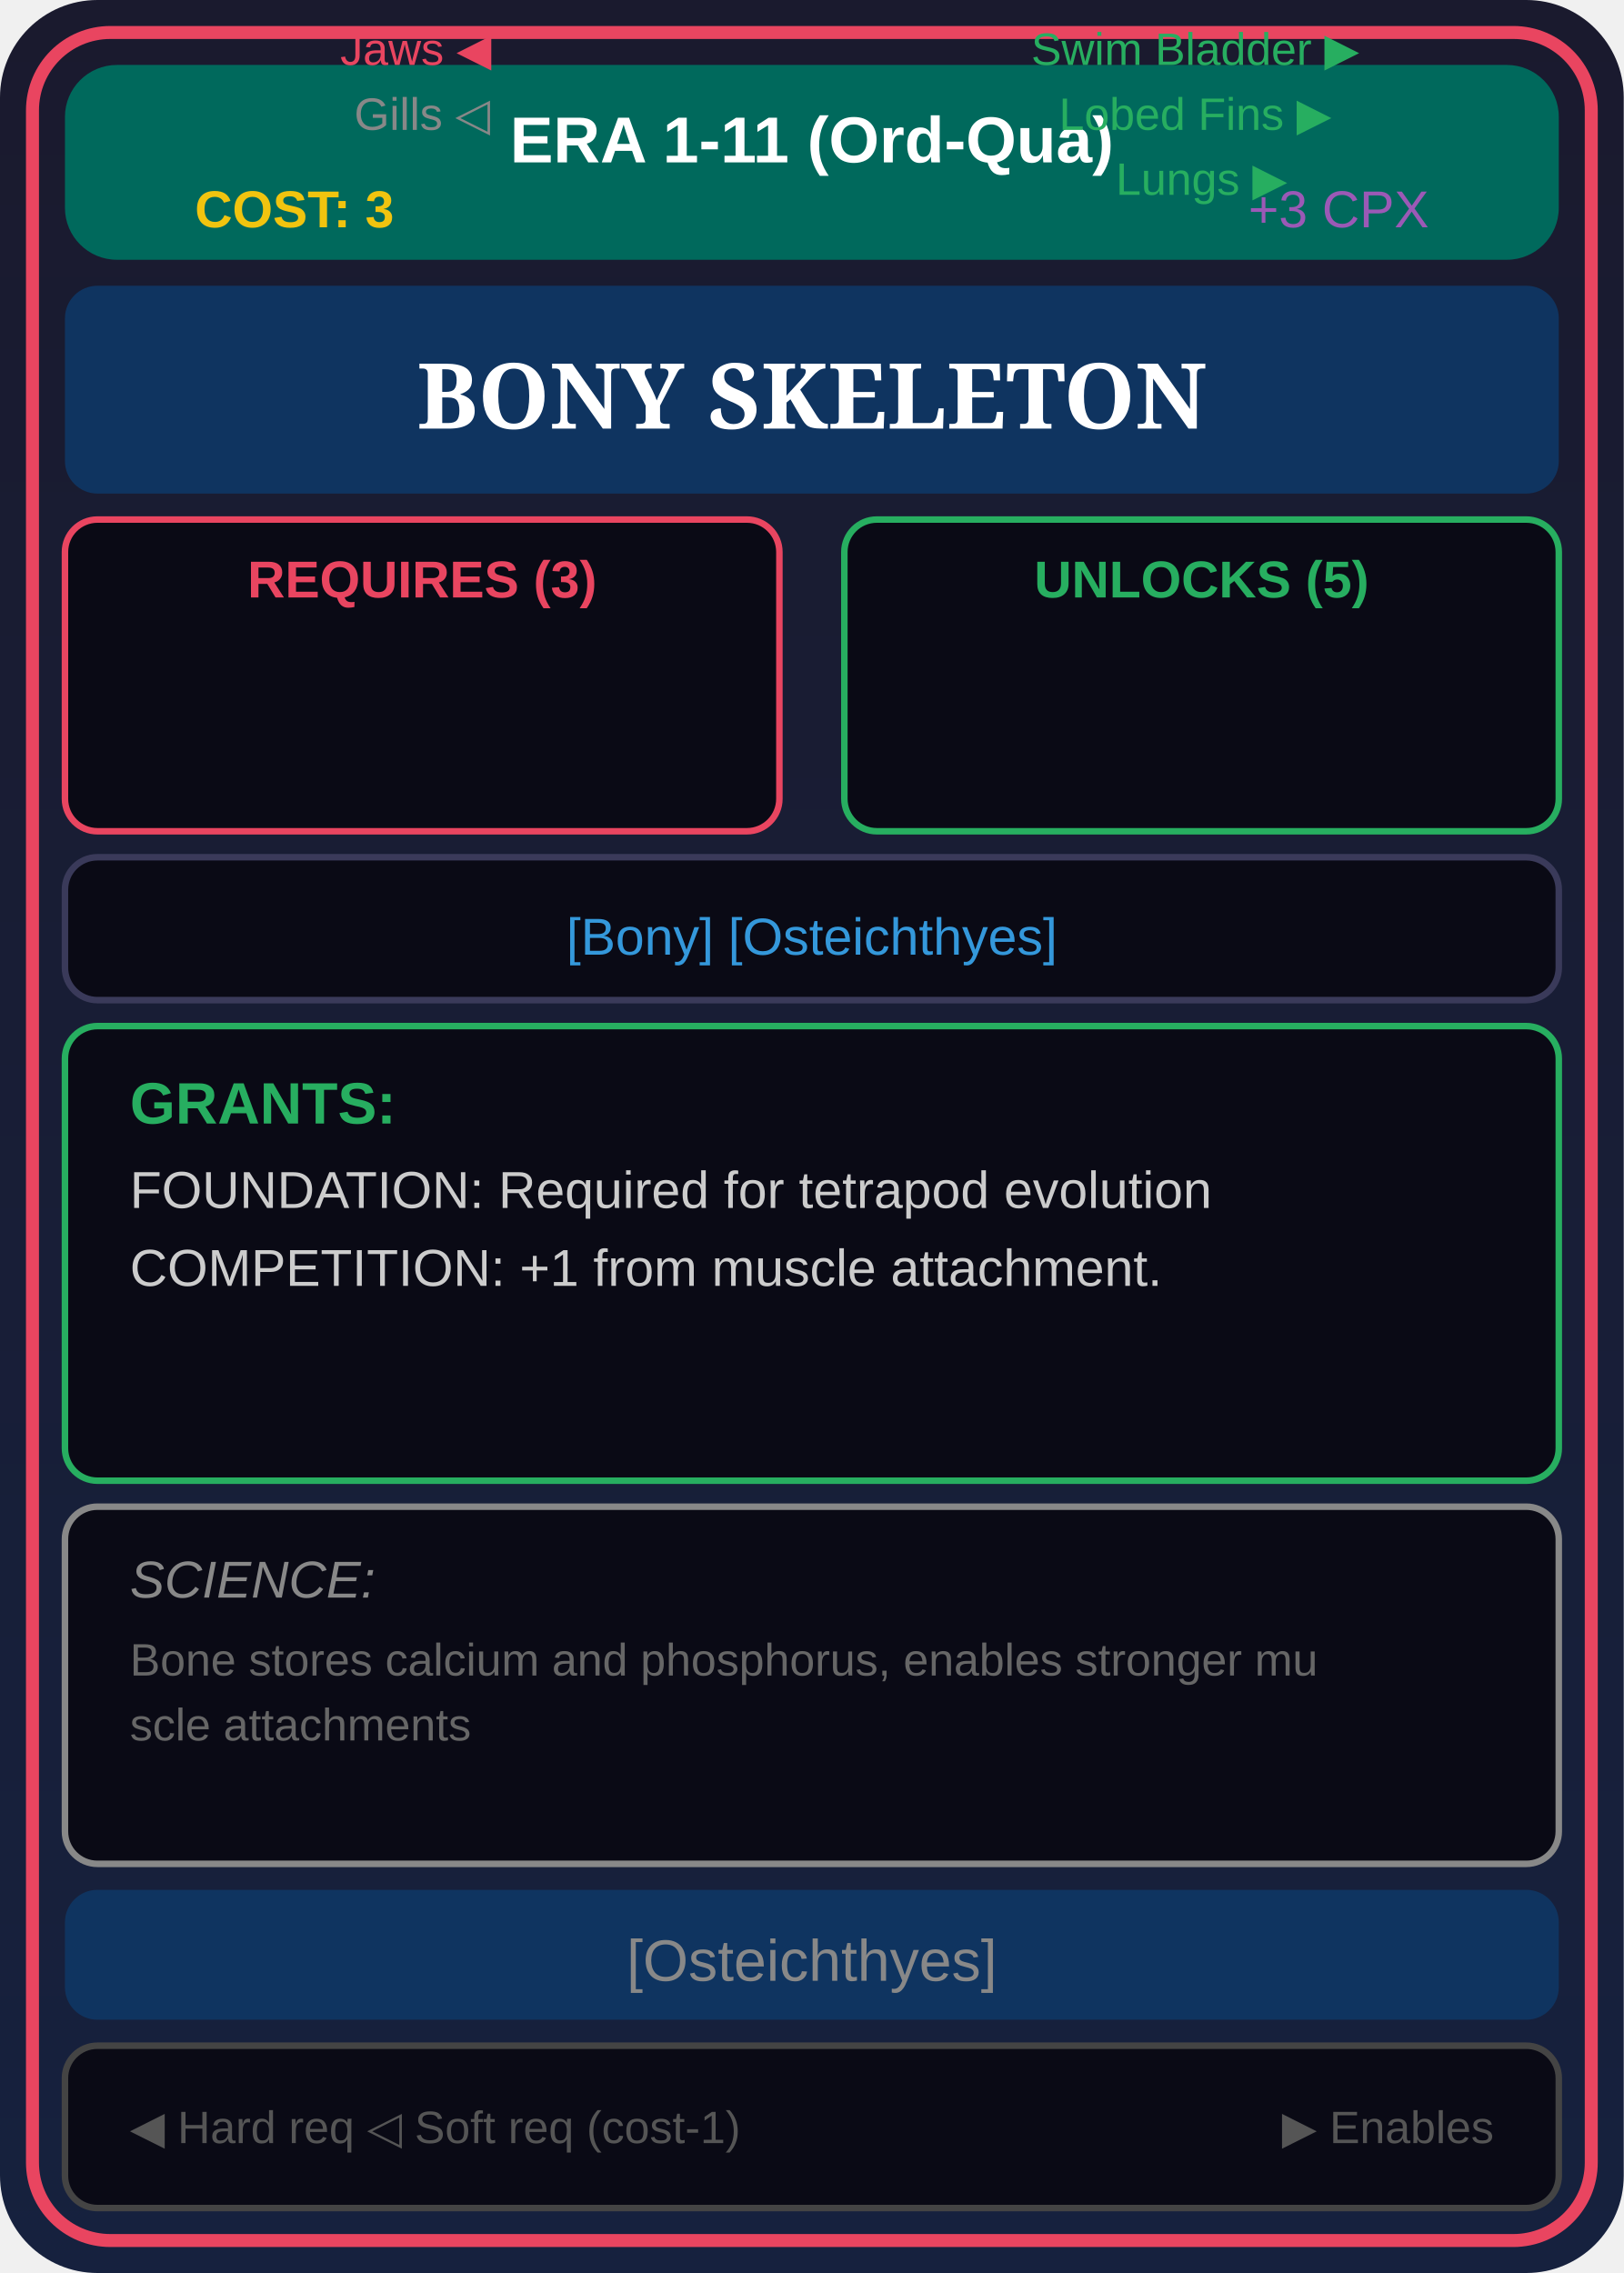
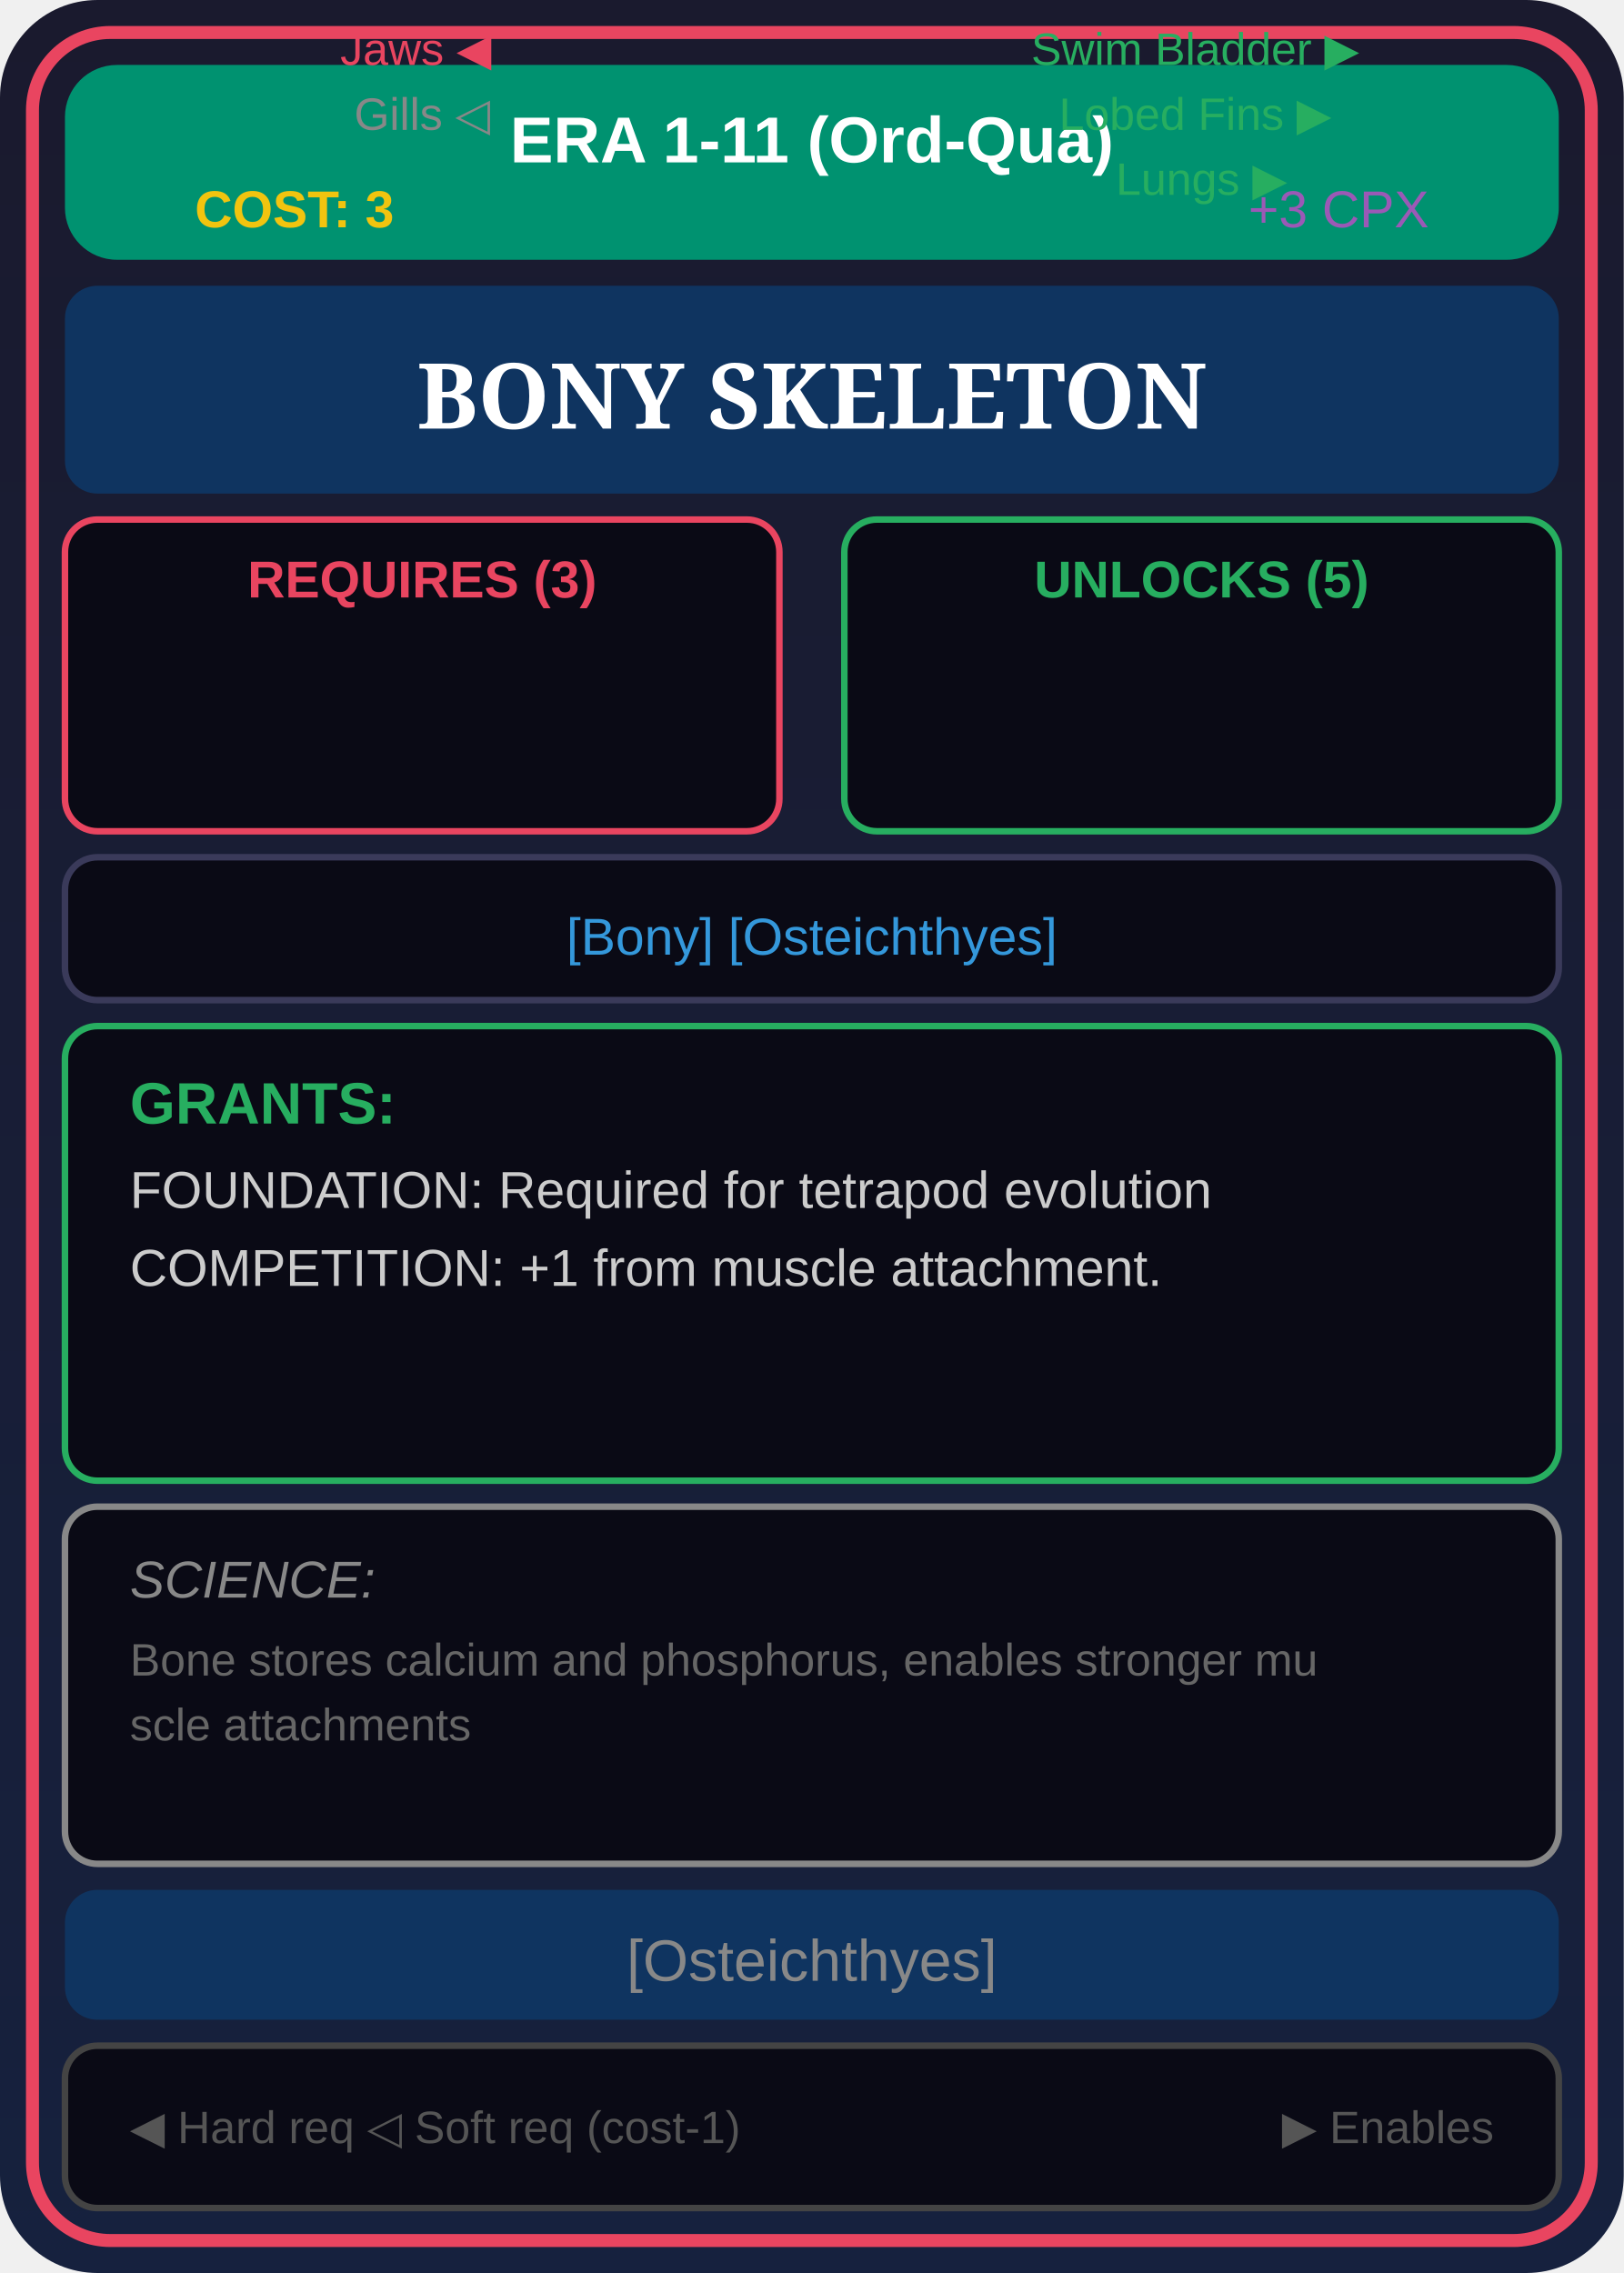
<svg xmlns="http://www.w3.org/2000/svg" viewBox="0 0 250 350" width="250" height="350">
  <defs>
    <linearGradient id="cardBg" x1="0%" y1="0%" x2="0%" y2="100%">
      <stop offset="0%" style="stop-color:#1a1a2e" />
      <stop offset="100%" style="stop-color:#16213e" />
    </linearGradient>
    <linearGradient id="eraGrad" x1="0%" y1="0%" x2="100%" y2="0%">
-       <stop offset="0%" style="stop-color:#00695c" />
-       <stop offset="100%" style="stop-color:#00695c" />
+       <stop offset="0%" style="stop-color:#009270" />
+       <stop offset="100%" style="stop-color:#009270" />
    </linearGradient>
  </defs>
  <rect width="250" height="350" fill="url(#cardBg)" rx="15" />
  <rect x="5" y="5" width="240" height="340" fill="none" stroke="#e94560" stroke-width="2" rx="12" />
  <rect x="10" y="10" width="230" height="30" fill="url(#eraGrad)" rx="8" />
-   <text x="125" y="25" font-family="Arial" font-size="10" fill="#fff" text-anchor="middle" font-weight="bold">ERA 1-11 (Ord-Qua)</text>
+   <text x="125" y="25" font-family="Arial" font-size="10" fill="#ffffff" text-anchor="middle" font-weight="bold">ERA 1-11 (Ord-Qua)</text>
  <text x="30" y="35" font-family="Arial" font-size="8" fill="#f1c40f" font-weight="bold">COST: 3</text>
  <text x="220" y="35" font-family="Arial" font-size="8" fill="#9b59b6" text-anchor="end">+3 CPX</text>
  <rect x="10" y="44" width="230" height="32" fill="#0f3460" rx="5" />
  <text x="125" y="66" font-family="Georgia" font-size="14" fill="#fff" text-anchor="middle" font-weight="bold">BONY SKELETON</text>
  <rect x="10" y="80" width="110" height="48" fill="#0a0a15" stroke="#e94560" rx="5" />
  <text x="65" y="92" font-family="Arial" font-size="8" fill="#e94560" text-anchor="middle" font-weight="bold">REQUIRES (3)</text>
  <text font-family="Arial" font-size="7" text-anchor="middle">
    <tspan x="65" dy="10" fill="#e94560">Jaws ◀</tspan>
    <tspan x="65" dy="10" fill="#888">Gills ◁</tspan>
  </text>
  <rect x="130" y="80" width="110" height="48" fill="#0a0a15" stroke="#27ae60" rx="5" />
  <text x="185" y="92" font-family="Arial" font-size="8" fill="#27ae60" text-anchor="middle" font-weight="bold">UNLOCKS (5)</text>
  <text font-family="Arial" font-size="7" text-anchor="middle">
    <tspan x="185" dy="10" fill="#27ae60">Swim Bladder ▶</tspan>
    <tspan x="185" dy="10" fill="#27ae60">Lobed Fins ▶</tspan>
    <tspan x="185" dy="10" fill="#27ae60">Lungs ▶</tspan>
  </text>
  <rect x="10" y="132" width="230" height="22" fill="#0a0a15" stroke="#3a3a5a" rx="5" />
  <text x="125" y="147" font-family="Arial" font-size="8" fill="#3498db" text-anchor="middle">[Bony] [Osteichthyes]</text>
  <rect x="10" y="158" width="230" height="70" fill="#0a0a15" stroke="#27ae60" rx="5" />
  <text x="20" y="173" font-family="Arial" font-size="9" fill="#27ae60" font-weight="bold">GRANTS:</text>
  <text x="20" y="186" font-family="Arial" font-size="8" fill="#ccc">FOUNDATION: Required for tetrapod evolution</text>
  <text x="20" y="198" font-family="Arial" font-size="8" fill="#ccc">COMPETITION: +1 from muscle attachment.</text>
  <text x="20" y="210" font-family="Arial" font-size="8" fill="#ccc" />
  <rect x="10" y="232" width="230" height="55" fill="#0a0a15" stroke="#888" rx="5" />
  <text x="20" y="246" font-family="Arial" font-size="8" fill="#888" font-style="italic">SCIENCE:</text>
  <text x="20" y="258" font-family="Arial" font-size="7" fill="#666">Bone stores calcium and phosphorus, enables stronger mu</text>
  <text x="20" y="268" font-family="Arial" font-size="7" fill="#666">scle attachments</text>
  <rect x="10" y="291" width="230" height="20" fill="#0f3460" rx="5" />
  <text x="125" y="305" font-family="Arial" font-size="9" fill="#888" text-anchor="middle">[Osteichthyes]</text>
  <rect x="10" y="315" width="230" height="25" fill="#0a0a15" stroke="#444" rx="5" />
  <text x="20" y="330" font-family="Arial" font-size="7" fill="#555">◀ Hard req  ◁ Soft req (cost-1)</text>
  <text x="230" y="330" font-family="Arial" font-size="7" fill="#555" text-anchor="end">▶ Enables</text>
</svg>
